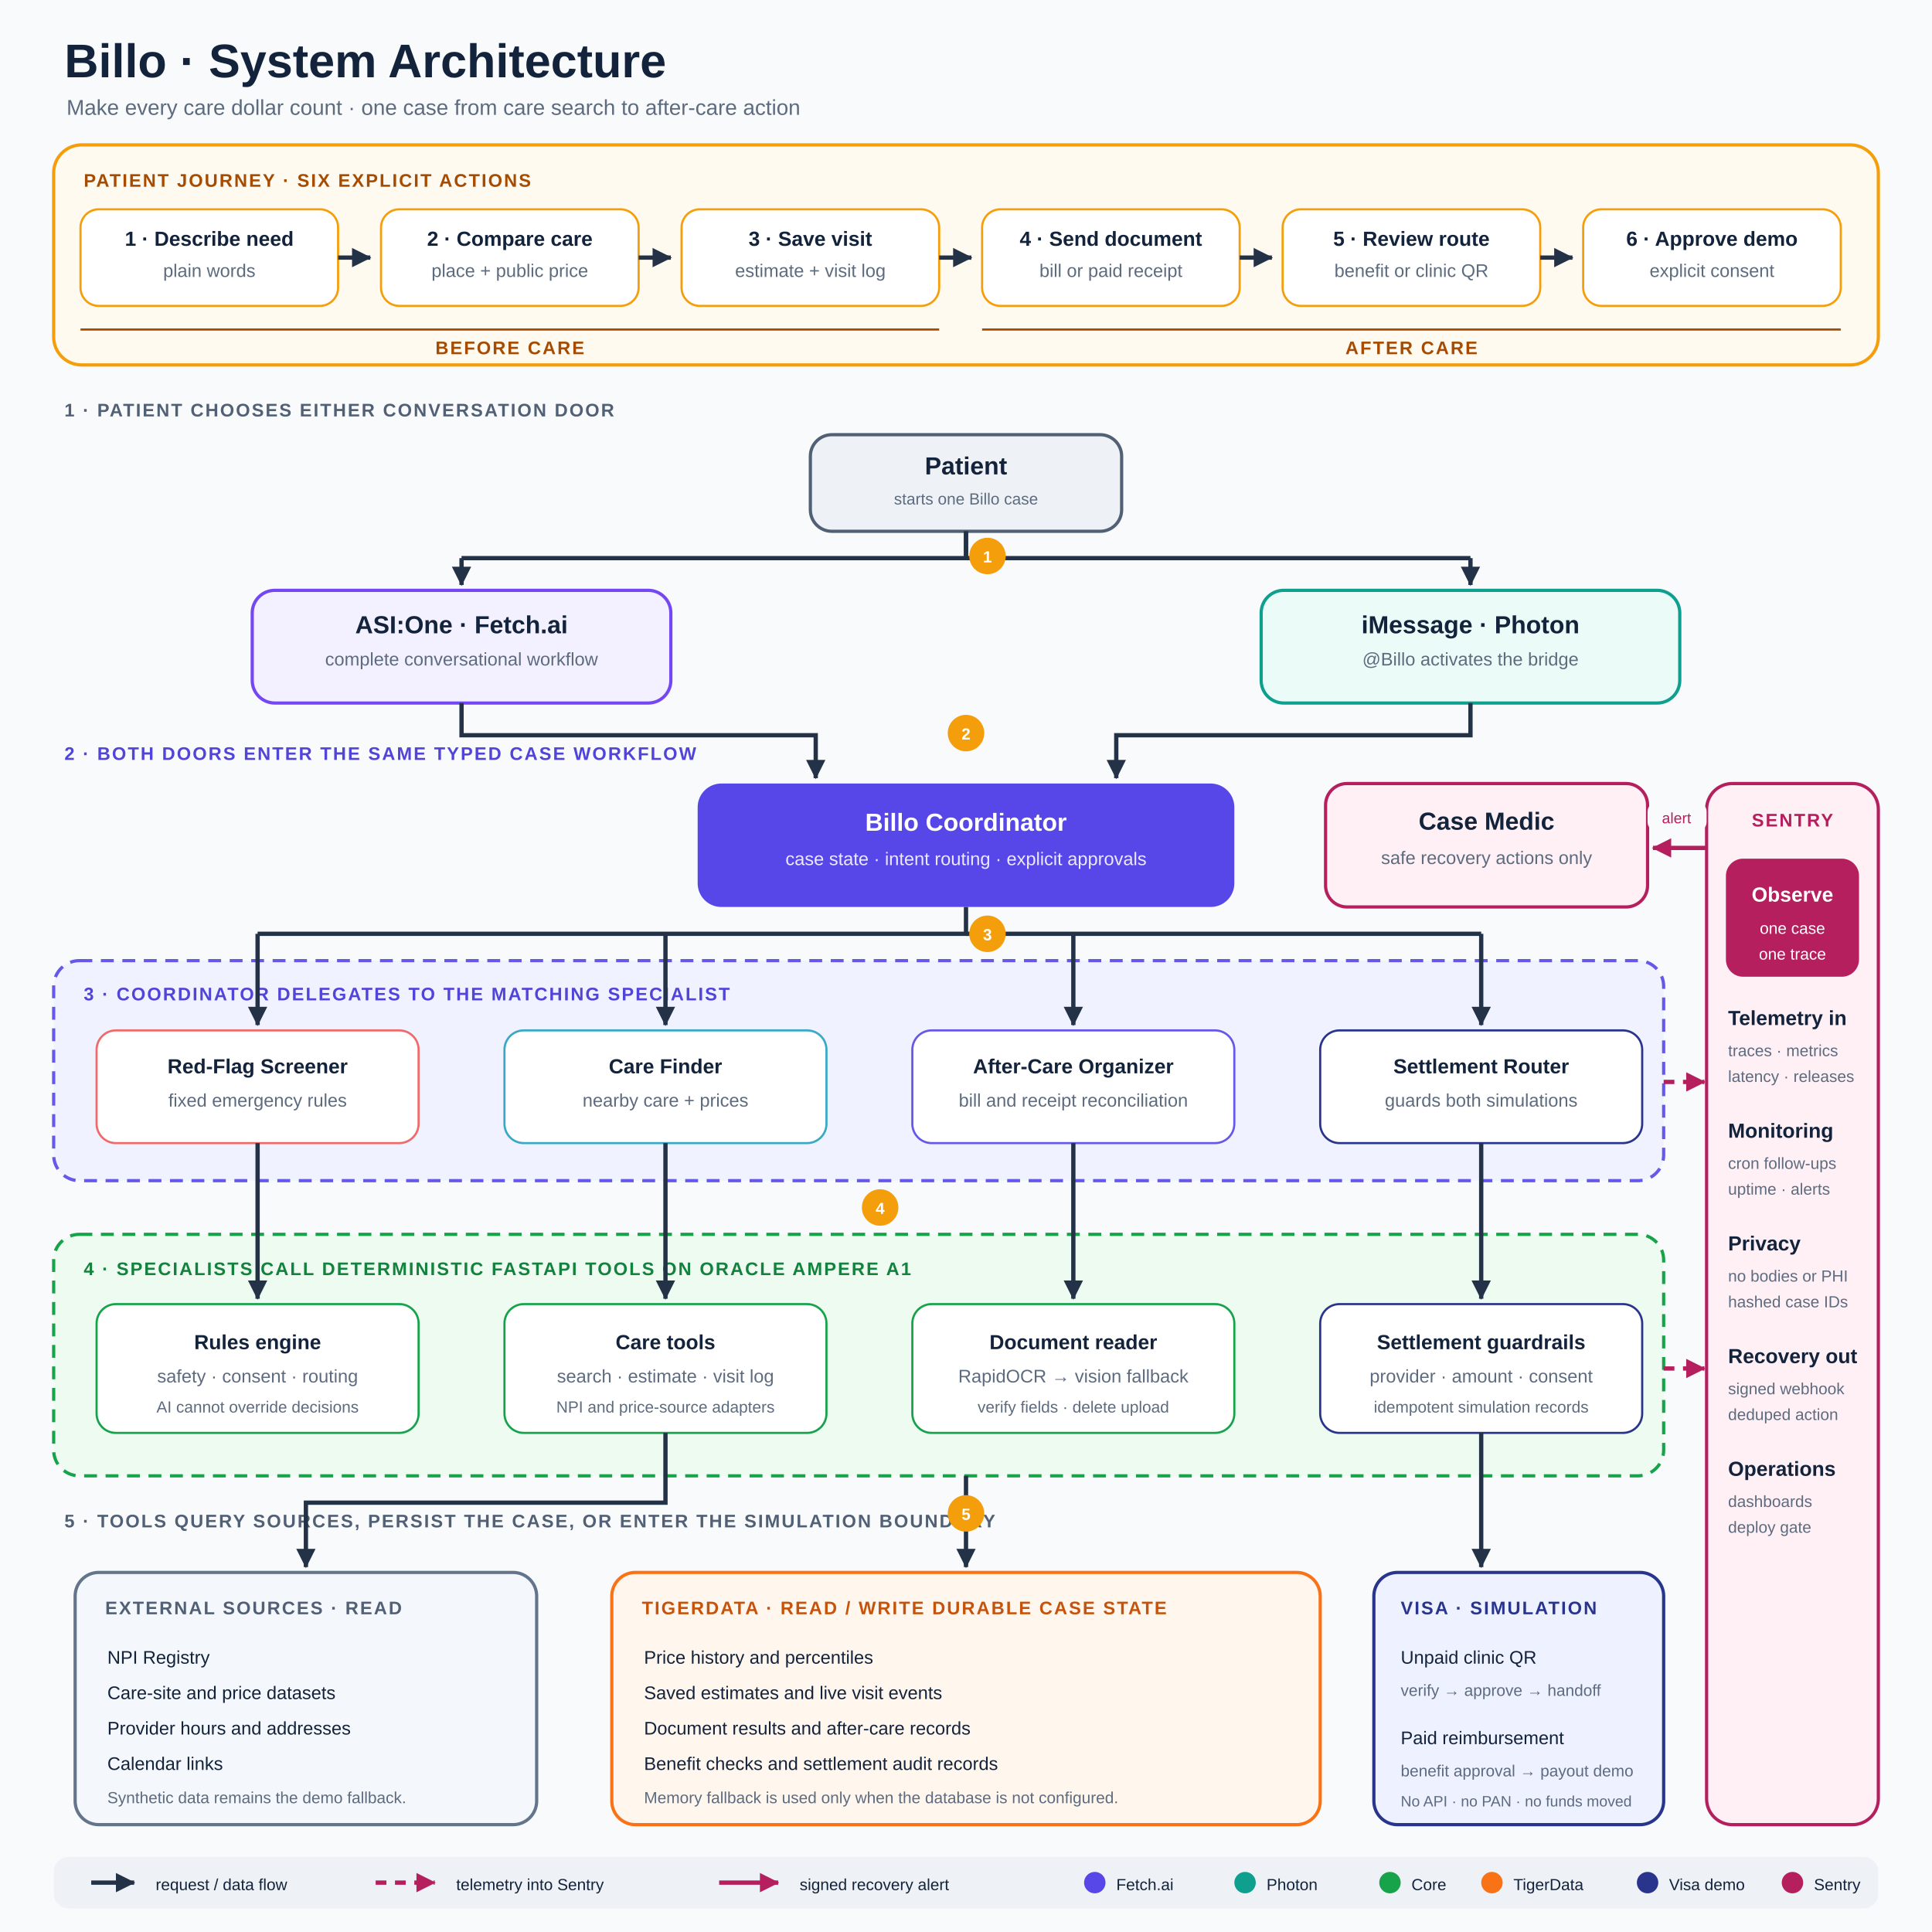
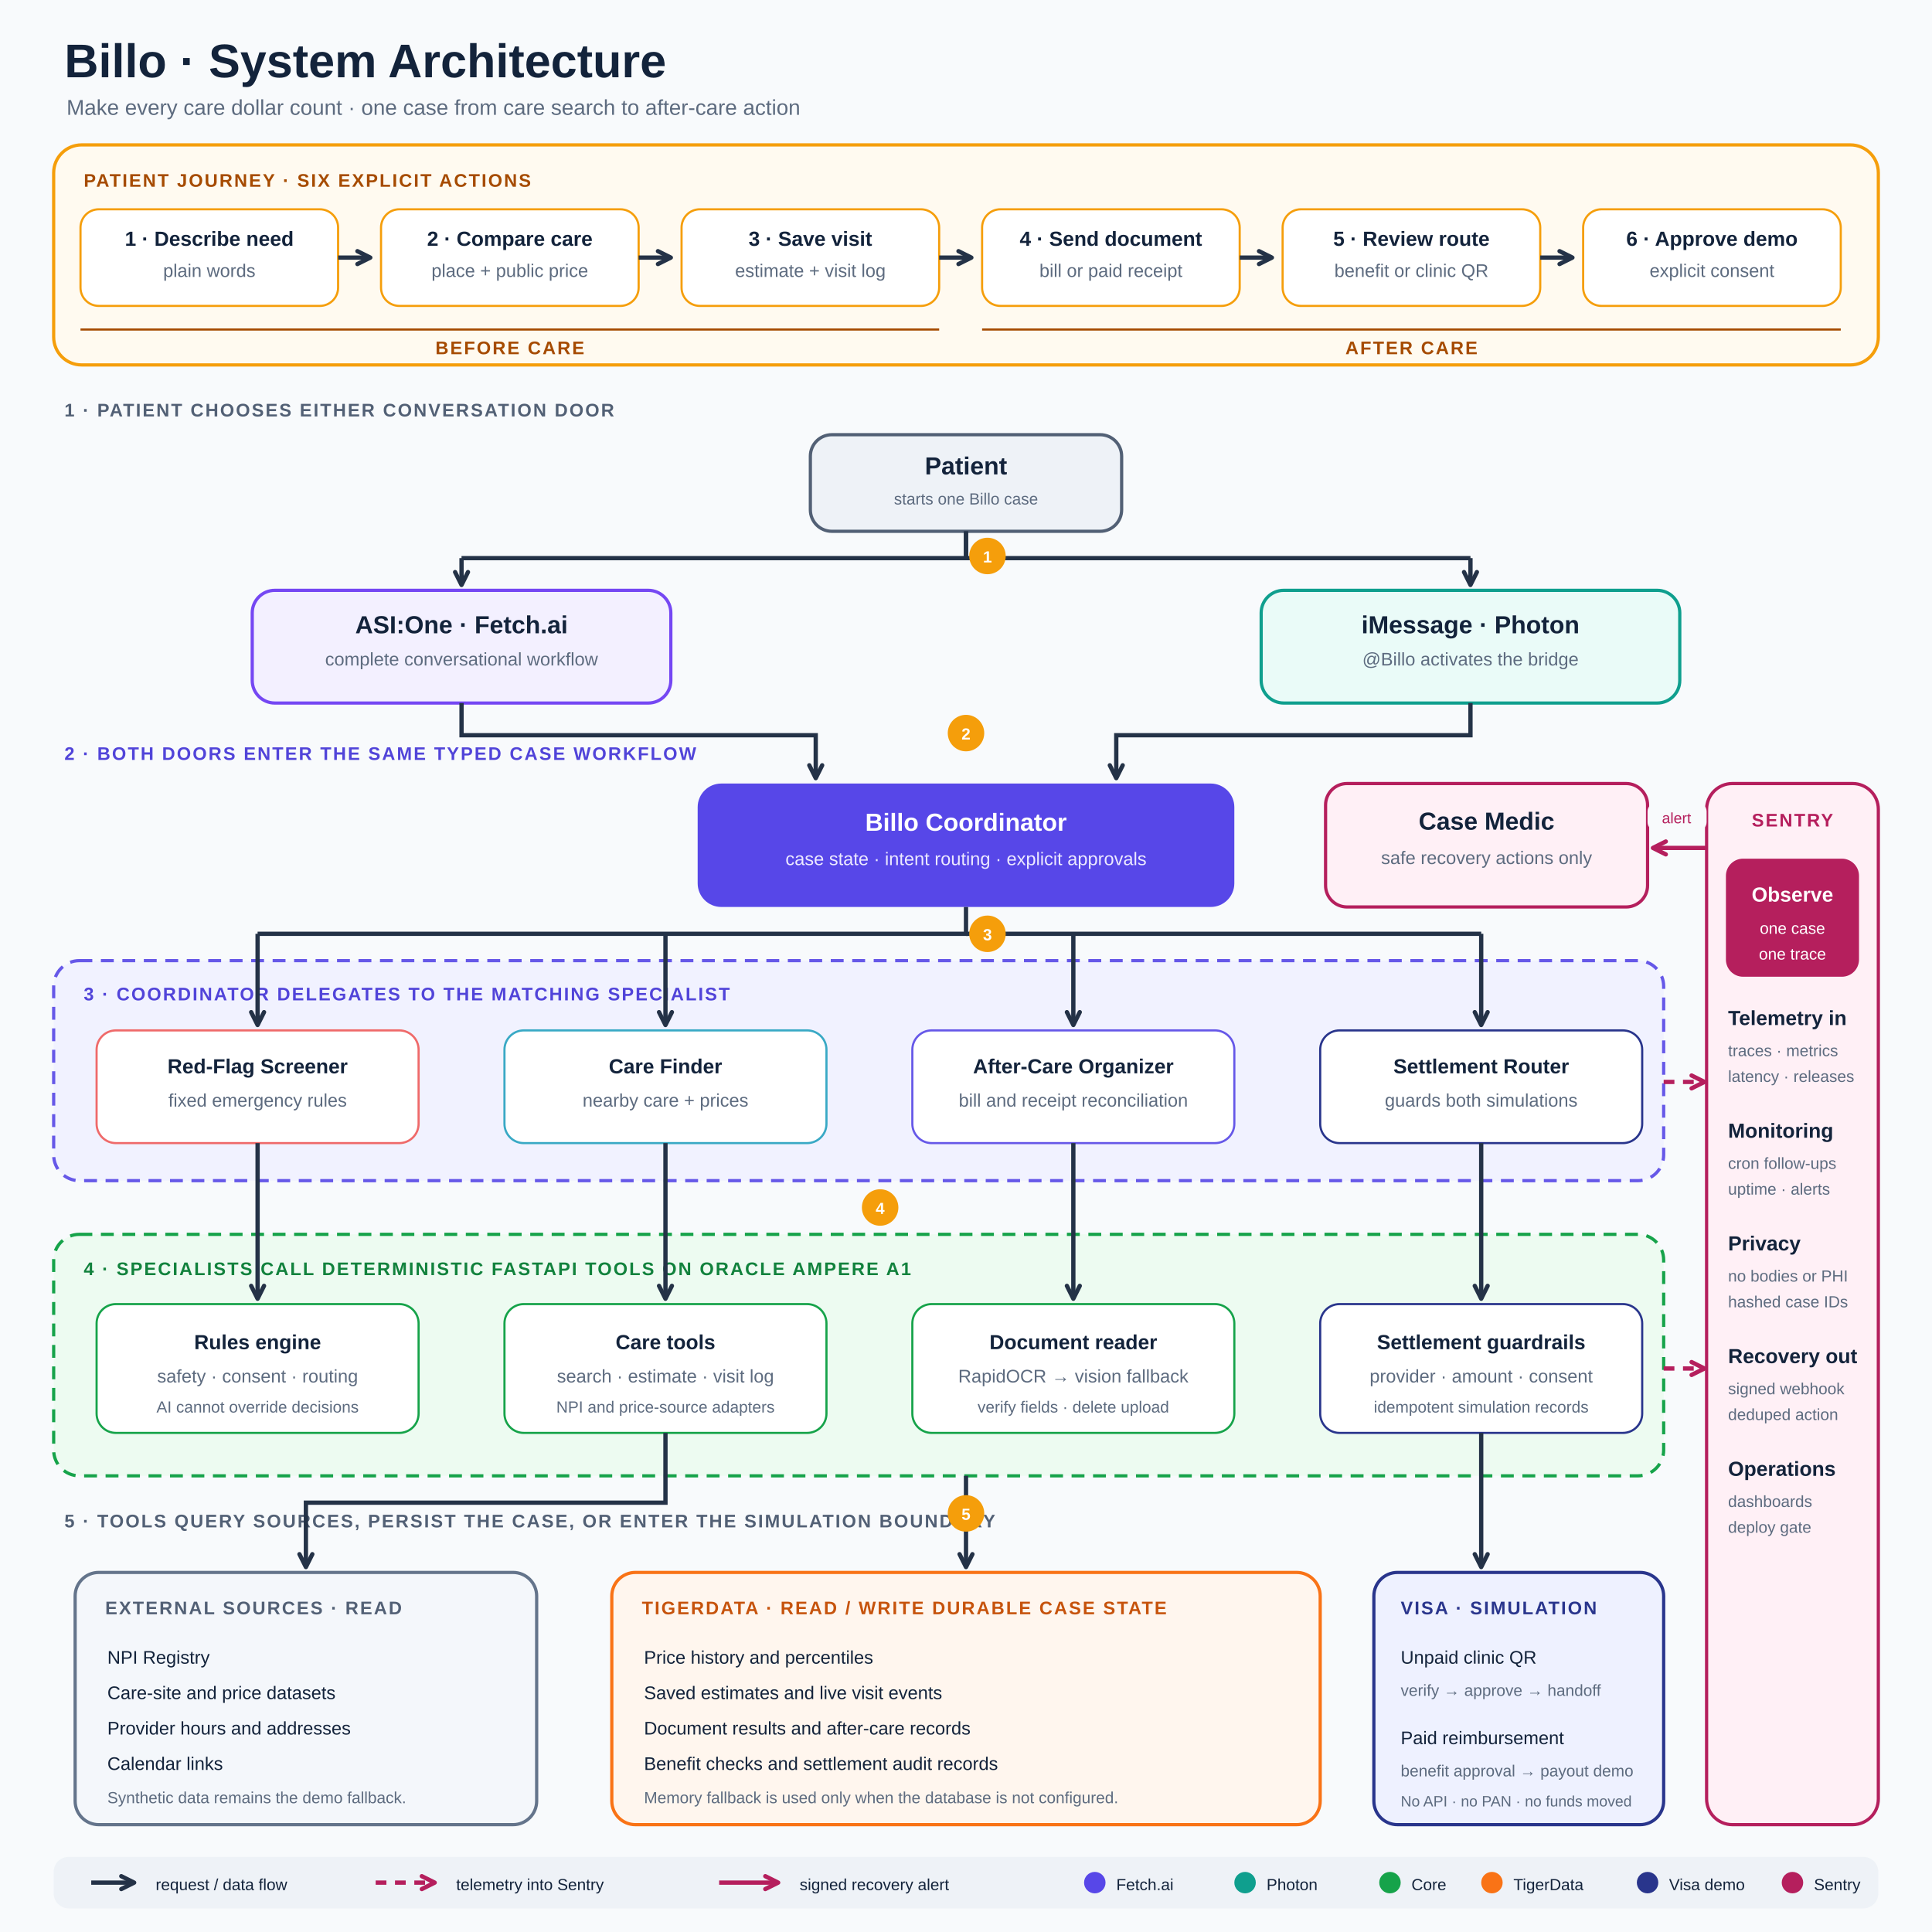
<svg xmlns="http://www.w3.org/2000/svg" width="1800" height="1800" viewBox="0 0 1800 1800">
  <defs>
    <style>
      .bg{fill:#f8fafc}.ink{fill:#13233b}.muted{fill:#5d6b7f}.title{font:700 44px Arial,sans-serif}.sub{font:20px Arial,sans-serif}.section{font:700 17px Arial,sans-serif;letter-spacing:1.5px}.h{font:700 23px Arial,sans-serif}.boxh{font:700 19px Arial,sans-serif}.body{font:17px Arial,sans-serif}.small{font:15px Arial,sans-serif}.tiny{font:14px Arial,sans-serif}.flow{stroke:#243247;stroke-width:4;fill:none;marker-end:url(#flowArrow)}.bus{stroke:#243247;stroke-width:4;fill:none}.observe{stroke:#b51f5d;stroke-width:4;stroke-dasharray:10 8;fill:none;marker-end:url(#observeArrow)}.recover{stroke:#b51f5d;stroke-width:4;fill:none;marker-end:url(#recoverArrow)}.edge{stroke:#d6dde8;stroke-width:2}.labelbg{fill:#f8fafc}.step{font:700 15px Arial,sans-serif;fill:#fff}
    </style>
-     <marker id="flowArrow" markerWidth="18" markerHeight="18" refX="17" refY="9" orient="auto" markerUnits="userSpaceOnUse">
-       <path d="M0 0 L18 9 L0 18 Z" fill="#243247" />
+     <marker id="flowArrow" markerWidth="16" markerHeight="16" refX="14" refY="8" orient="auto" markerUnits="userSpaceOnUse">
+       <path d="M2 2 L14 8 L2 14" fill="none" stroke="#243247" stroke-width="4" stroke-linecap="round" stroke-linejoin="round" />
    </marker>
-     <marker id="observeArrow" markerWidth="18" markerHeight="18" refX="17" refY="9" orient="auto" markerUnits="userSpaceOnUse">
-       <path d="M0 0 L18 9 L0 18 Z" fill="#b51f5d" />
+     <marker id="observeArrow" markerWidth="16" markerHeight="16" refX="14" refY="8" orient="auto" markerUnits="userSpaceOnUse">
+       <path d="M2 2 L14 8 L2 14" fill="none" stroke="#b51f5d" stroke-width="4" stroke-linecap="round" stroke-linejoin="round" />
    </marker>
-     <marker id="recoverArrow" markerWidth="18" markerHeight="18" refX="17" refY="9" orient="auto" markerUnits="userSpaceOnUse">
-       <path d="M0 0 L18 9 L0 18 Z" fill="#b51f5d" />
+     <marker id="recoverArrow" markerWidth="16" markerHeight="16" refX="14" refY="8" orient="auto" markerUnits="userSpaceOnUse">
+       <path d="M2 2 L14 8 L2 14" fill="none" stroke="#b51f5d" stroke-width="4" stroke-linecap="round" stroke-linejoin="round" />
    </marker>
  </defs>
  <rect class="bg" width="1800" height="1800" />
  <text x="60" y="72" class="title ink">Billo · System Architecture</text>
  <text x="62" y="107" class="sub muted">Make every care dollar count · one case from care search to after-care action</text>
  <rect x="50" y="135" width="1700" height="205" rx="26" fill="#fffaf0" stroke="#f59e0b" stroke-width="3" />
  <text x="78" y="174" class="section" fill="#a64b00">PATIENT JOURNEY · SIX EXPLICIT ACTIONS</text>
  <g>
    <rect x="75" y="195" width="240" height="90" rx="17" fill="#fff" stroke="#f59e0b" stroke-width="2" />
    <text x="195" y="229" text-anchor="middle" class="boxh ink">1 · Describe need</text>
    <text x="195" y="258" text-anchor="middle" class="body muted">plain words</text>
    <rect x="355" y="195" width="240" height="90" rx="17" fill="#fff" stroke="#f59e0b" stroke-width="2" />
    <text x="475" y="229" text-anchor="middle" class="boxh ink">2 · Compare care</text>
    <text x="475" y="258" text-anchor="middle" class="body muted">place + public price</text>
    <rect x="635" y="195" width="240" height="90" rx="17" fill="#fff" stroke="#f59e0b" stroke-width="2" />
    <text x="755" y="229" text-anchor="middle" class="boxh ink">3 · Save visit</text>
    <text x="755" y="258" text-anchor="middle" class="body muted">estimate + visit log</text>
    <rect x="915" y="195" width="240" height="90" rx="17" fill="#fff" stroke="#f59e0b" stroke-width="2" />
    <text x="1035" y="229" text-anchor="middle" class="boxh ink">4 · Send document</text>
    <text x="1035" y="258" text-anchor="middle" class="body muted">bill or paid receipt</text>
    <rect x="1195" y="195" width="240" height="90" rx="17" fill="#fff" stroke="#f59e0b" stroke-width="2" />
    <text x="1315" y="229" text-anchor="middle" class="boxh ink">5 · Review route</text>
    <text x="1315" y="258" text-anchor="middle" class="body muted">benefit or clinic QR</text>
    <rect x="1475" y="195" width="240" height="90" rx="17" fill="#fff" stroke="#f59e0b" stroke-width="2" />
    <text x="1595" y="229" text-anchor="middle" class="boxh ink">6 · Approve demo</text>
    <text x="1595" y="258" text-anchor="middle" class="body muted">explicit consent</text>
    <path d="M315 240 H345" class="flow" />
    <path d="M595 240 H625" class="flow" />
    <path d="M875 240 H905" class="flow" />
    <path d="M1155 240 H1185" class="flow" />
    <path d="M1435 240 H1465" class="flow" />
    <path d="M75 307 H875" stroke="#a64b00" stroke-width="2" />
    <text x="475" y="330" text-anchor="middle" class="section" fill="#a64b00">BEFORE CARE</text>
    <path d="M915 307 H1715" stroke="#a64b00" stroke-width="2" />
    <text x="1315" y="330" text-anchor="middle" class="section" fill="#a64b00">AFTER CARE</text>
  </g>
  <text x="60" y="388" class="section" fill="#526075">1 · PATIENT CHOOSES EITHER CONVERSATION DOOR</text>
  <rect x="755" y="405" width="290" height="90" rx="20" fill="#eef2f7" stroke="#526075" stroke-width="3" />
  <text x="900" y="442" text-anchor="middle" class="h ink">Patient</text>
  <text x="900" y="470" text-anchor="middle" class="small muted">starts one Billo case</text>
  <path d="M900 495 V520 H430" class="bus" />
  <path d="M430 520 V545" class="flow" />
  <path d="M900 495 V520 H1370" class="bus" />
  <path d="M1370 520 V545" class="flow" />
  <rect x="235" y="550" width="390" height="105" rx="21" fill="#f3f0ff" stroke="#7547f3" stroke-width="3" />
  <text x="430" y="590" text-anchor="middle" class="h ink">ASI:One · Fetch.ai</text>
  <text x="430" y="620" text-anchor="middle" class="body muted">complete conversational workflow</text>
  <rect x="1175" y="550" width="390" height="105" rx="21" fill="#eafbf8" stroke="#0f9f8e" stroke-width="3" />
  <text x="1370" y="590" text-anchor="middle" class="h ink">iMessage · Photon</text>
  <text x="1370" y="620" text-anchor="middle" class="body muted">@Billo activates the bridge</text>
  <text x="60" y="708" class="section" fill="#5144d9">2 · BOTH DOORS ENTER THE SAME TYPED CASE WORKFLOW</text>
  <path d="M430 655 V685 H760 V725" class="flow" />
  <path d="M1370 655 V685 H1040 V725" class="flow" />
  <rect x="650" y="730" width="500" height="115" rx="22" fill="#5747e8" />
  <text x="900" y="774" text-anchor="middle" class="h" fill="#fff">Billo Coordinator</text>
  <text x="900" y="806" text-anchor="middle" class="body" fill="#ece9ff">case state · intent routing · explicit approvals</text>
  <rect x="1235" y="730" width="300" height="115" rx="20" fill="#fff0f6" stroke="#b51f5d" stroke-width="3" />
  <text x="1385" y="773" text-anchor="middle" class="h ink">Case Medic</text>
  <text x="1385" y="805" text-anchor="middle" class="body muted">safe recovery actions only</text>
  <rect x="50" y="895" width="1500" height="205" rx="24" fill="#f1f2ff" stroke="#6658e8" stroke-width="3" stroke-dasharray="12 8" />
  <text x="78" y="932" class="section" fill="#5144d9">3 · COORDINATOR DELEGATES TO THE MATCHING SPECIALIST</text>
  <path d="M900 845 V870 H240" class="bus" />
  <path d="M900 870 H1380" class="bus" />
  <path d="M240 870 V955" class="flow" />
  <path d="M620 870 V955" class="flow" />
  <path d="M1000 870 V955" class="flow" />
  <path d="M1380 870 V955" class="flow" />
  <rect x="90" y="960" width="300" height="105" rx="18" fill="#fff" stroke="#ef6a6a" stroke-width="2" />
  <text x="240" y="1000" text-anchor="middle" class="boxh ink">Red-Flag Screener</text>
  <text x="240" y="1031" text-anchor="middle" class="body muted">fixed emergency rules</text>
  <rect x="470" y="960" width="300" height="105" rx="18" fill="#fff" stroke="#39a9c5" stroke-width="2" />
  <text x="620" y="1000" text-anchor="middle" class="boxh ink">Care Finder</text>
  <text x="620" y="1031" text-anchor="middle" class="body muted">nearby care + prices</text>
  <rect x="850" y="960" width="300" height="105" rx="18" fill="#fff" stroke="#6658e8" stroke-width="2" />
  <text x="1000" y="1000" text-anchor="middle" class="boxh ink">After-Care Organizer</text>
  <text x="1000" y="1031" text-anchor="middle" class="body muted">bill and receipt reconciliation</text>
  <rect x="1230" y="960" width="300" height="105" rx="18" fill="#fff" stroke="#29358c" stroke-width="2" />
  <text x="1380" y="1000" text-anchor="middle" class="boxh ink">Settlement Router</text>
  <text x="1380" y="1031" text-anchor="middle" class="body muted">guards both simulations</text>
  <rect x="50" y="1150" width="1500" height="225" rx="24" fill="#edfbf1" stroke="#16a34a" stroke-width="3" stroke-dasharray="12 8" />
  <text x="78" y="1188" class="section" fill="#12823d">4 · SPECIALISTS CALL DETERMINISTIC FASTAPI TOOLS ON ORACLE AMPERE A1</text>
  <path d="M240 1065 V1210" class="flow" />
  <path d="M620 1065 V1210" class="flow" />
  <path d="M1000 1065 V1210" class="flow" />
  <path d="M1380 1065 V1210" class="flow" />
  <rect x="90" y="1215" width="300" height="120" rx="18" fill="#fff" stroke="#16a34a" stroke-width="2" />
  <text x="240" y="1257" text-anchor="middle" class="boxh ink">Rules engine</text>
  <text x="240" y="1288" text-anchor="middle" class="body muted">safety · consent · routing</text>
  <text x="240" y="1316" text-anchor="middle" class="small muted">AI cannot override decisions</text>
  <rect x="470" y="1215" width="300" height="120" rx="18" fill="#fff" stroke="#16a34a" stroke-width="2" />
  <text x="620" y="1257" text-anchor="middle" class="boxh ink">Care tools</text>
  <text x="620" y="1288" text-anchor="middle" class="body muted">search · estimate · visit log</text>
  <text x="620" y="1316" text-anchor="middle" class="small muted">NPI and price-source adapters</text>
  <rect x="850" y="1215" width="300" height="120" rx="18" fill="#fff" stroke="#16a34a" stroke-width="2" />
  <text x="1000" y="1257" text-anchor="middle" class="boxh ink">Document reader</text>
  <text x="1000" y="1288" text-anchor="middle" class="body muted">RapidOCR → vision fallback</text>
  <text x="1000" y="1316" text-anchor="middle" class="small muted">verify fields · delete upload</text>
  <rect x="1230" y="1215" width="300" height="120" rx="18" fill="#fff" stroke="#29358c" stroke-width="2" />
  <text x="1380" y="1257" text-anchor="middle" class="boxh ink">Settlement guardrails</text>
  <text x="1380" y="1288" text-anchor="middle" class="body muted">provider · amount · consent</text>
  <text x="1380" y="1316" text-anchor="middle" class="small muted">idempotent simulation records</text>
  <text x="60" y="1423" class="section" fill="#526075">5 · TOOLS QUERY SOURCES, PERSIST THE CASE, OR ENTER THE SIMULATION BOUNDARY</text>
  <path d="M620 1335 V1400 H285 V1460" class="flow" />
  <path d="M900 1375 V1460" class="flow" />
  <path d="M1380 1335 V1460" class="flow" />
  <rect x="70" y="1465" width="430" height="235" rx="22" fill="#f4f7fb" stroke="#64748b" stroke-width="3" />
  <text x="98" y="1504" class="section" fill="#526075">EXTERNAL SOURCES · READ</text>
  <text x="100" y="1550" class="body ink">NPI Registry</text>
  <text x="100" y="1583" class="body ink">Care-site and price datasets</text>
  <text x="100" y="1616" class="body ink">Provider hours and addresses</text>
  <text x="100" y="1649" class="body ink">Calendar links</text>
  <text x="100" y="1680" class="small muted">Synthetic data remains the demo fallback.</text>
  <rect x="570" y="1465" width="660" height="235" rx="22" fill="#fff6ee" stroke="#f97316" stroke-width="3" />
  <text x="598" y="1504" class="section" fill="#c6530c">TIGERDATA · READ / WRITE DURABLE CASE STATE</text>
  <text x="600" y="1550" class="body ink">Price history and percentiles</text>
  <text x="600" y="1583" class="body ink">Saved estimates and live visit events</text>
  <text x="600" y="1616" class="body ink">Document results and after-care records</text>
  <text x="600" y="1649" class="body ink">Benefit checks and settlement audit records</text>
  <text x="600" y="1680" class="small muted">Memory fallback is used only when the database is not configured.</text>
  <rect x="1280" y="1465" width="270" height="235" rx="22" fill="#eef1ff" stroke="#29358c" stroke-width="3" />
  <text x="1305" y="1504" class="section" fill="#29358c">VISA · SIMULATION</text>
  <text x="1305" y="1550" class="body ink">Unpaid clinic QR</text>
  <text x="1305" y="1580" class="small muted">verify → approve → handoff</text>
  <text x="1305" y="1625" class="body ink">Paid reimbursement</text>
  <text x="1305" y="1655" class="small muted">benefit approval → payout demo</text>
  <text x="1305" y="1683" class="tiny muted">No API · no PAN · no funds moved</text>
  <rect x="1590" y="730" width="160" height="970" rx="24" fill="#fff0f6" stroke="#b51f5d" stroke-width="3" />
  <text x="1670" y="770" text-anchor="middle" class="section" fill="#b51f5d">SENTRY</text>
  <rect x="1608" y="800" width="124" height="110" rx="16" fill="#b51f5d" />
  <text x="1670" y="840" text-anchor="middle" class="boxh" fill="#fff">Observe</text>
  <text x="1670" y="870" text-anchor="middle" class="small" fill="#fff">one case</text>
  <text x="1670" y="894" text-anchor="middle" class="small" fill="#fff">one trace</text>
  <text x="1610" y="955" class="boxh ink">Telemetry in</text>
  <text x="1610" y="984" class="small muted">traces · metrics</text>
  <text x="1610" y="1008" class="small muted">latency · releases</text>
  <text x="1610" y="1060" class="boxh ink">Monitoring</text>
  <text x="1610" y="1089" class="small muted">cron follow-ups</text>
  <text x="1610" y="1113" class="small muted">uptime · alerts</text>
  <text x="1610" y="1165" class="boxh ink">Privacy</text>
  <text x="1610" y="1194" class="small muted">no bodies or PHI</text>
  <text x="1610" y="1218" class="small muted">hashed case IDs</text>
  <text x="1610" y="1270" class="boxh ink">Recovery out</text>
  <text x="1610" y="1299" class="small muted">signed webhook</text>
  <text x="1610" y="1323" class="small muted">deduped action</text>
  <text x="1610" y="1375" class="boxh ink">Operations</text>
  <text x="1610" y="1404" class="small muted">dashboards</text>
  <text x="1610" y="1428" class="small muted">deploy gate</text>
  <path d="M1550 1008 H1588" class="observe" />
  <path d="M1550 1275 H1588" class="observe" />
  <path d="M1590 790 H1540" class="recover" />
  <rect x="1535" y="748" width="55" height="26" rx="8" class="labelbg" />
  <text x="1562" y="767" text-anchor="middle" class="tiny" fill="#b51f5d">alert</text>
  <g>
    <circle cx="920" cy="518" r="17" fill="#f59e0b" />
    <text x="920" y="524" text-anchor="middle" class="step">1</text>
    <circle cx="900" cy="683" r="17" fill="#f59e0b" />
    <text x="900" y="689" text-anchor="middle" class="step">2</text>
    <circle cx="920" cy="870" r="17" fill="#f59e0b" />
    <text x="920" y="876" text-anchor="middle" class="step">3</text>
    <circle cx="820" cy="1125" r="17" fill="#f59e0b" />
    <text x="820" y="1131" text-anchor="middle" class="step">4</text>
    <circle cx="900" cy="1410" r="17" fill="#f59e0b" />
    <text x="900" y="1416" text-anchor="middle" class="step">5</text>
  </g>
  <rect x="50" y="1730" width="1700" height="48" rx="14" fill="#eef2f7" />
  <line x1="85" y1="1754" x2="125" y2="1754" class="flow" />
  <text x="145" y="1761" class="small ink">request / data flow</text>
  <line x1="350" y1="1754" x2="405" y2="1754" class="observe" />
  <text x="425" y="1761" class="small ink">telemetry into Sentry</text>
  <line x1="670" y1="1754" x2="725" y2="1754" class="recover" />
  <text x="745" y="1761" class="small ink">signed recovery alert</text>
  <circle cx="1020" cy="1754" r="10" fill="#5747e8" />
  <text x="1040" y="1761" class="small ink">Fetch.ai</text>
  <circle cx="1160" cy="1754" r="10" fill="#0f9f8e" />
  <text x="1180" y="1761" class="small ink">Photon</text>
  <circle cx="1295" cy="1754" r="10" fill="#16a34a" />
  <text x="1315" y="1761" class="small ink">Core</text>
  <circle cx="1390" cy="1754" r="10" fill="#f97316" />
  <text x="1410" y="1761" class="small ink">TigerData</text>
  <circle cx="1535" cy="1754" r="10" fill="#29358c" />
  <text x="1555" y="1761" class="small ink">Visa demo</text>
  <circle cx="1670" cy="1754" r="10" fill="#b51f5d" />
  <text x="1690" y="1761" class="small ink">Sentry</text>
</svg>
